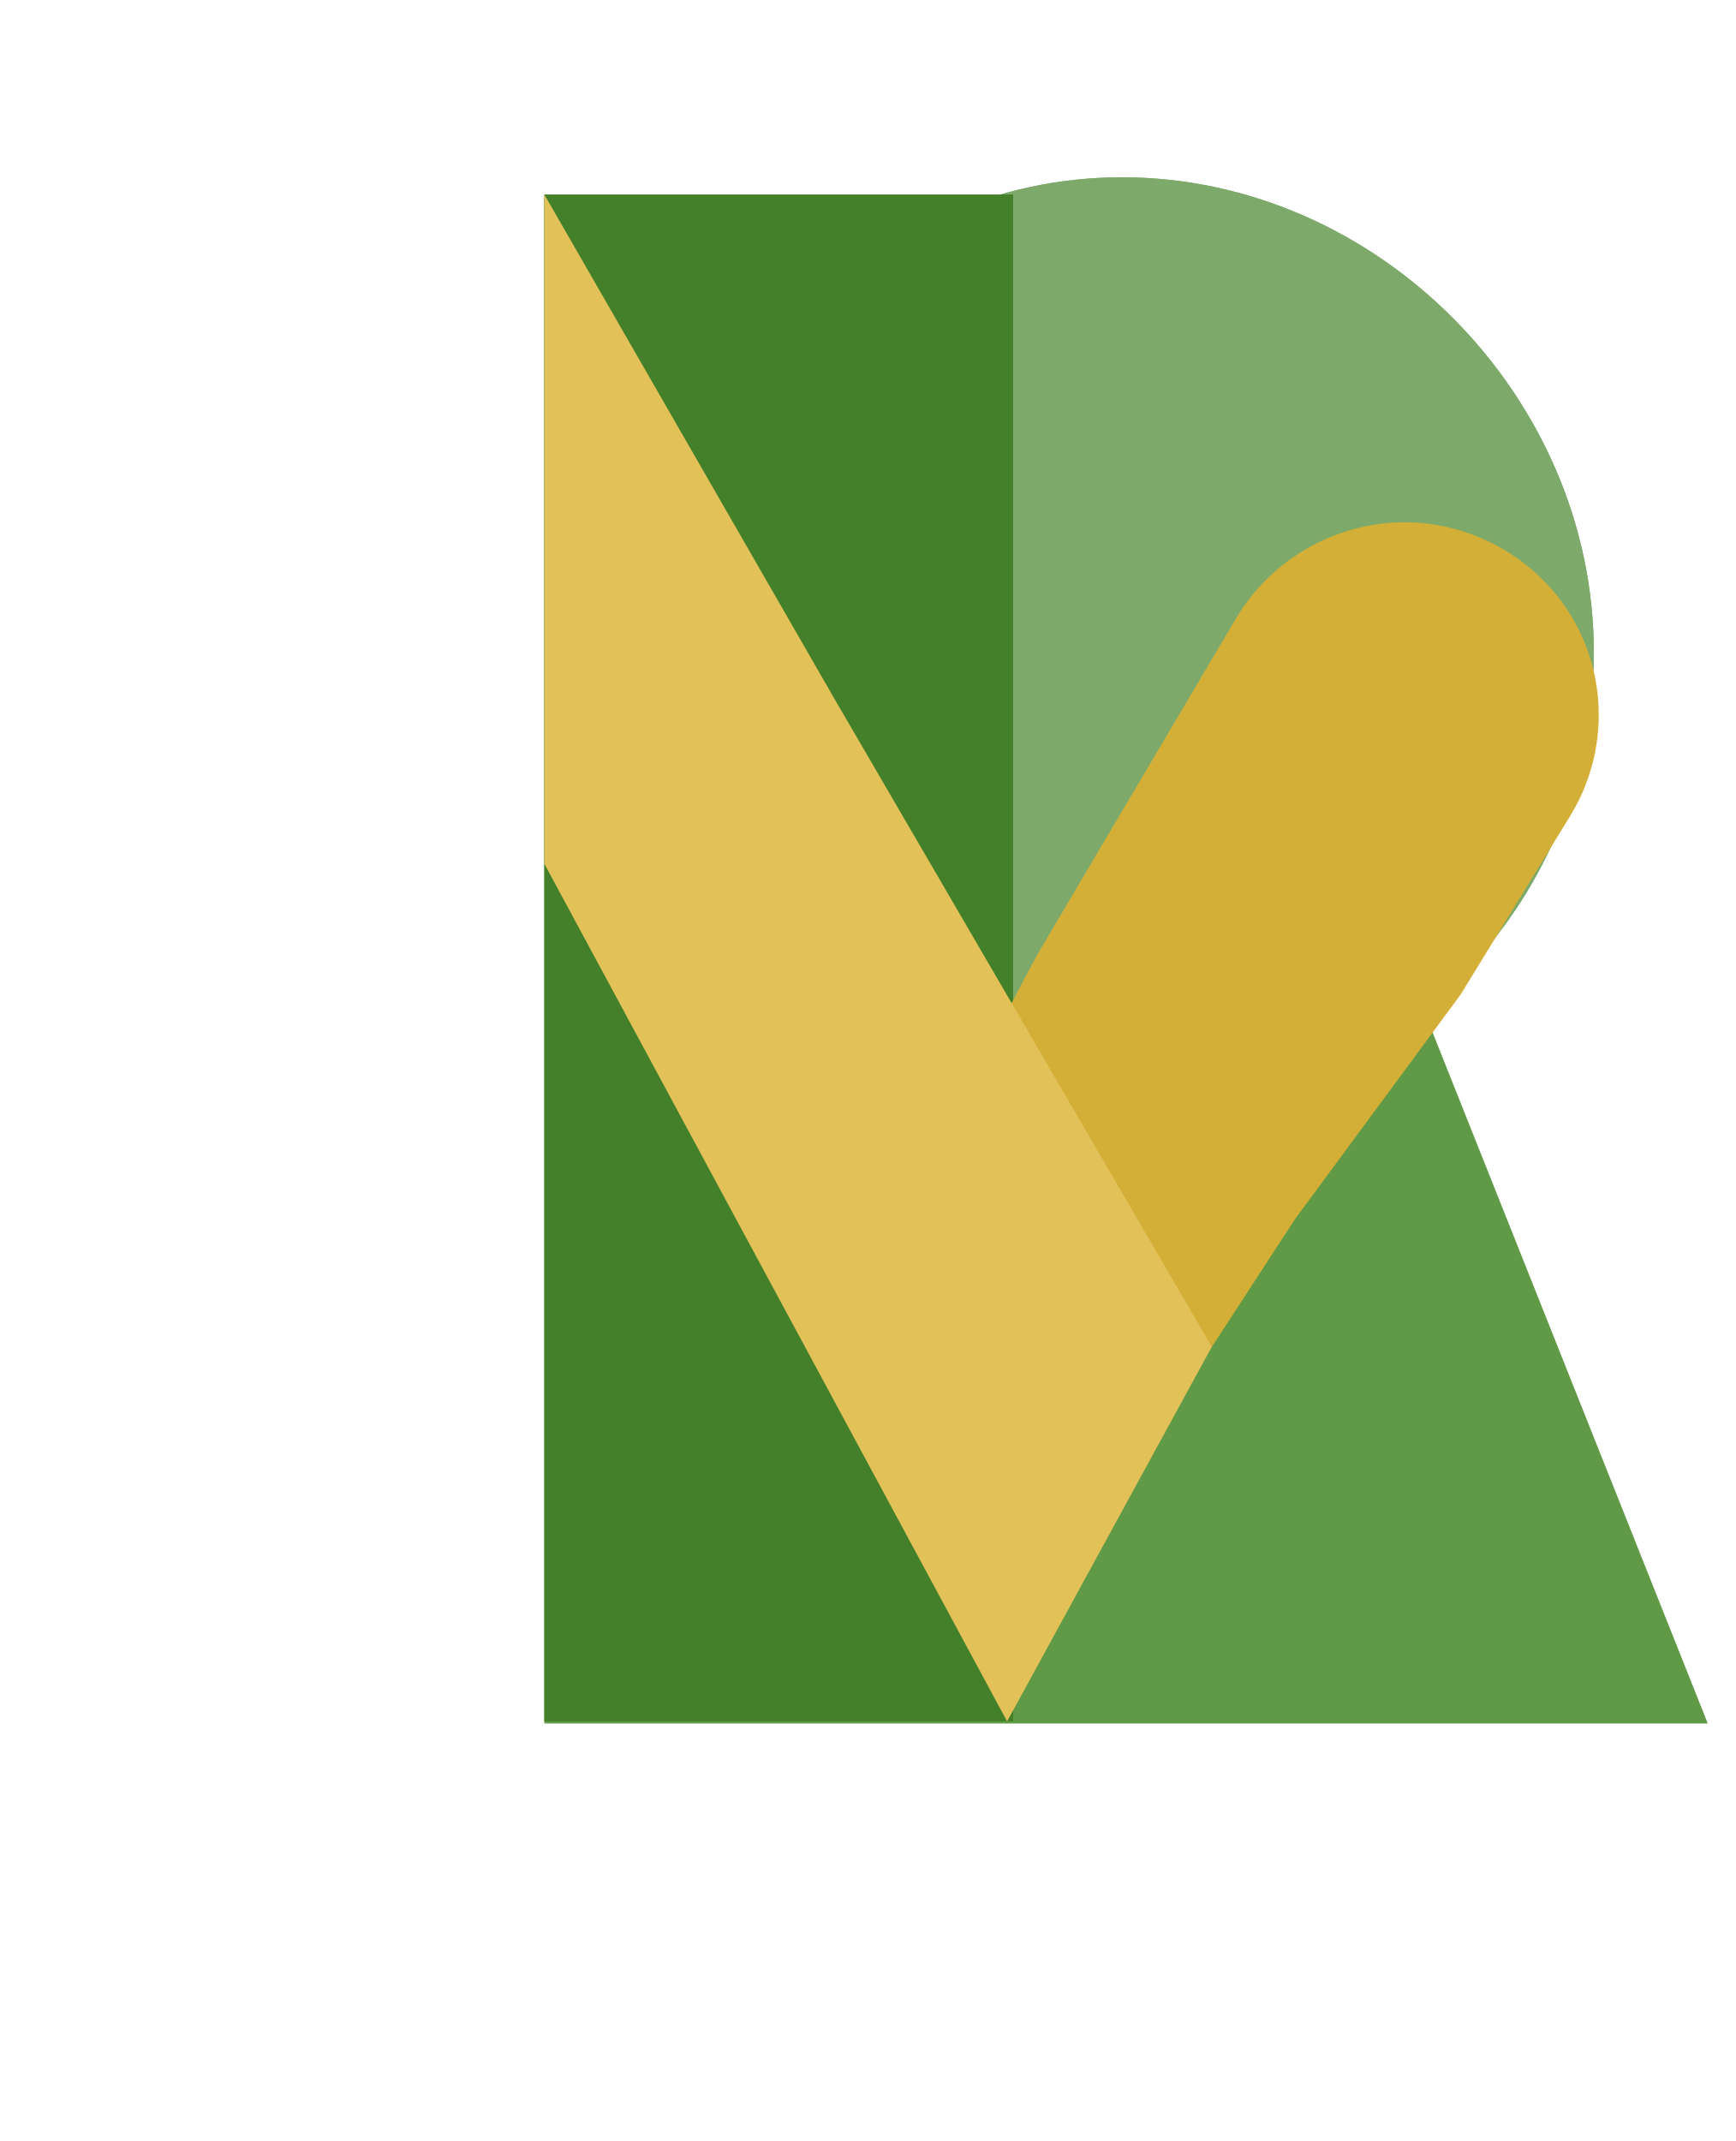
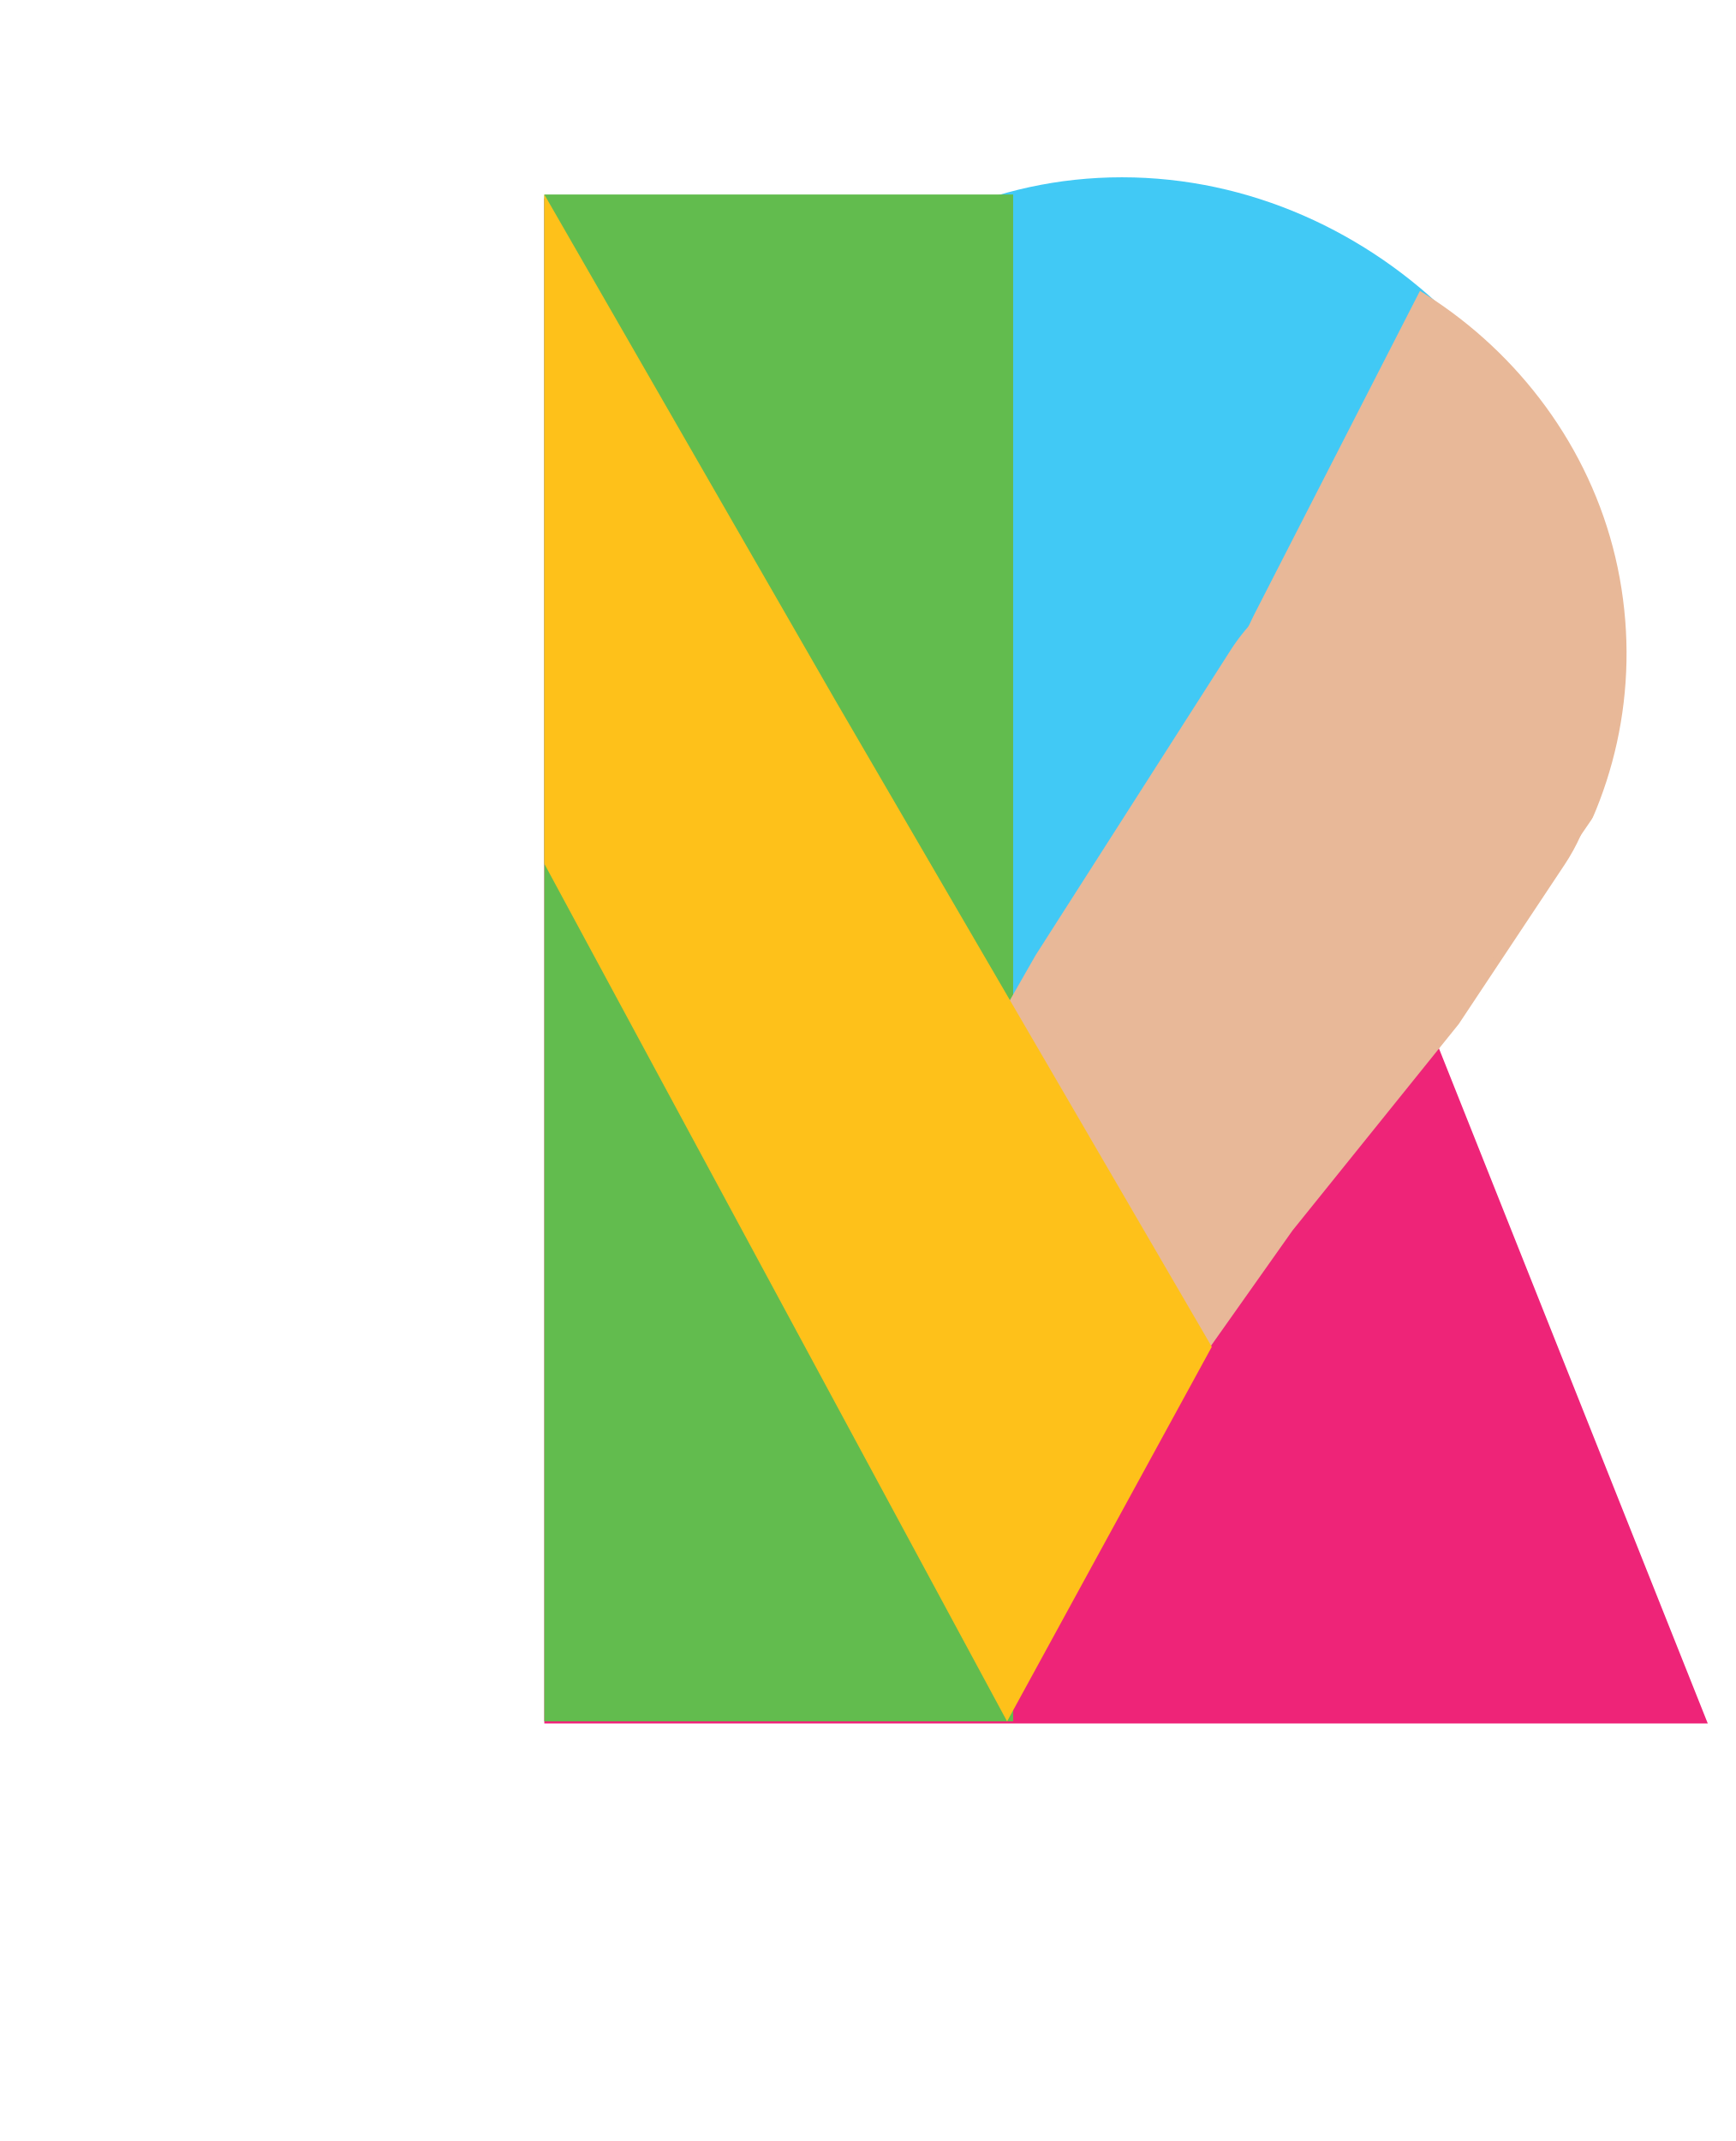
<svg xmlns="http://www.w3.org/2000/svg" width="424" height="523" viewBox="0 0 424 523" fill="none">
-   <path d="M132.958 48.489L268.814 48.489L417.157 421.013L272.694 421.013L132.959 421.013L132.958 48.489Z" fill="#619A46" />
-   <path d="M389.314 159.27C389.314 221.713 338.748 272.333 276.371 272.333C213.993 272.333 163.427 221.713 163.427 159.27C163.427 96.827 211.677 43.308 274.054 43.308C336.431 43.308 389.314 96.827 389.314 159.27Z" fill="#7DAA6A" />
-   <path d="M389.314 159.27C389.314 221.713 338.748 272.333 276.371 272.333C213.993 272.333 163.427 221.713 163.427 159.27C163.427 96.827 211.677 43.308 274.054 43.308C336.431 43.308 389.314 96.827 389.314 159.27Z" fill="#7DAA6A" />
-   <rect x="132.958" y="47.511" width="114.52" height="372.977" fill="#438029" />
-   <path d="M301.929 151.043C308.222 140.397 318.555 132.576 330.481 129.304C358.922 121.503 387.892 141.322 390.353 170.711C391.191 180.718 388.811 190.731 383.56 199.291L356.783 242.945L316.439 297.646L279.558 354.278L265.28 374.299C253.961 390.169 229.842 388.372 221 371L215.256 362.695C204.632 347.334 203.456 327.332 212.205 310.831L253.399 233.143L301.929 151.043Z" fill="#D4AF37" />
-   <path d="M132.962 210.997L132.962 47.511L204 171L296 329L246 420.5L132.962 210.997Z" fill="#E1C158" />
+   <path d="M132.958 48.489L268.814 48.489L417.157 421.013L272.694 421.013L132.959 421.013L132.958 48.489Z" fill="#EE2478" />
+   <path d="M389.314 159.27C389.314 221.713 338.748 272.333 276.371 272.333C213.993 272.333 163.427 221.713 163.427 159.27C163.427 96.827 211.677 43.308 274.054 43.308C336.431 43.308 389.314 96.827 389.314 159.27Z" fill="#41C9F5" />
+   <rect x="132.958" y="47.511" width="114.52" height="372.977" fill="#62BC4E" />
+   <path d="M300.553 158.882C307.716 147.676 319.309 139.853 332.36 137.287C360.6 131.733 387.795 151.926 390.113 180.614C390.984 191.394 388.204 202.153 382.22 211.161L356.323 250.152L315.712 300.59L278.558 353.152L265.579 369.85C253.329 385.609 228.827 383.185 219.903 365.33L214.324 357.03C203.721 341.257 202.978 320.837 212.405 304.335L252.951 233.357L300.553 158.882Z" fill="#E8B898" />
+   <path d="M132.962 210.997L132.962 47.511L204 171L296 329L246 420.5L132.962 210.997Z" fill="#FEC11A" />
+   <mask id="mask0" mask-type="alpha" maskUnits="userSpaceOnUse" x="180" y="39" width="234" height="238">
+     <path d="M395.638 141.193C405.667 196.221 369.693 248.868 315.289 258.783C260.885 268.697 208.652 232.125 198.624 177.097C188.595 122.068 222.082 67.235 276.486 57.32C330.89 47.406 385.61 86.164 395.638 141.193Z" fill="#41C9F5" />
+   </mask>
+   <g mask="url(#mask0)">
+     <path d="M362.158 41.157C362.323 40.836 362.463 40.501 362.577 40.157C364.441 34.526 371.941 33.644 375.102 38.684L408.173 91.42C412.612 98.498 414.545 106.878 413.655 115.18L410.742 142.337C410.328 146.195 409.474 149.988 408.196 153.642L397.383 184.554C395.918 188.74 393.91 192.707 391.41 196.351L374.128 221.549L330.087 280.307L311.561 310.145C301.997 325.549 279.342 324.148 271.49 307.668C271 306.641 270.438 305.652 269.805 304.708L264.304 296.489C254.342 281.607 252.922 262.539 260.575 246.434L306.157 150.513L362.158 41.157Z" fill="#E8B898" />
+   </g>
</svg>
